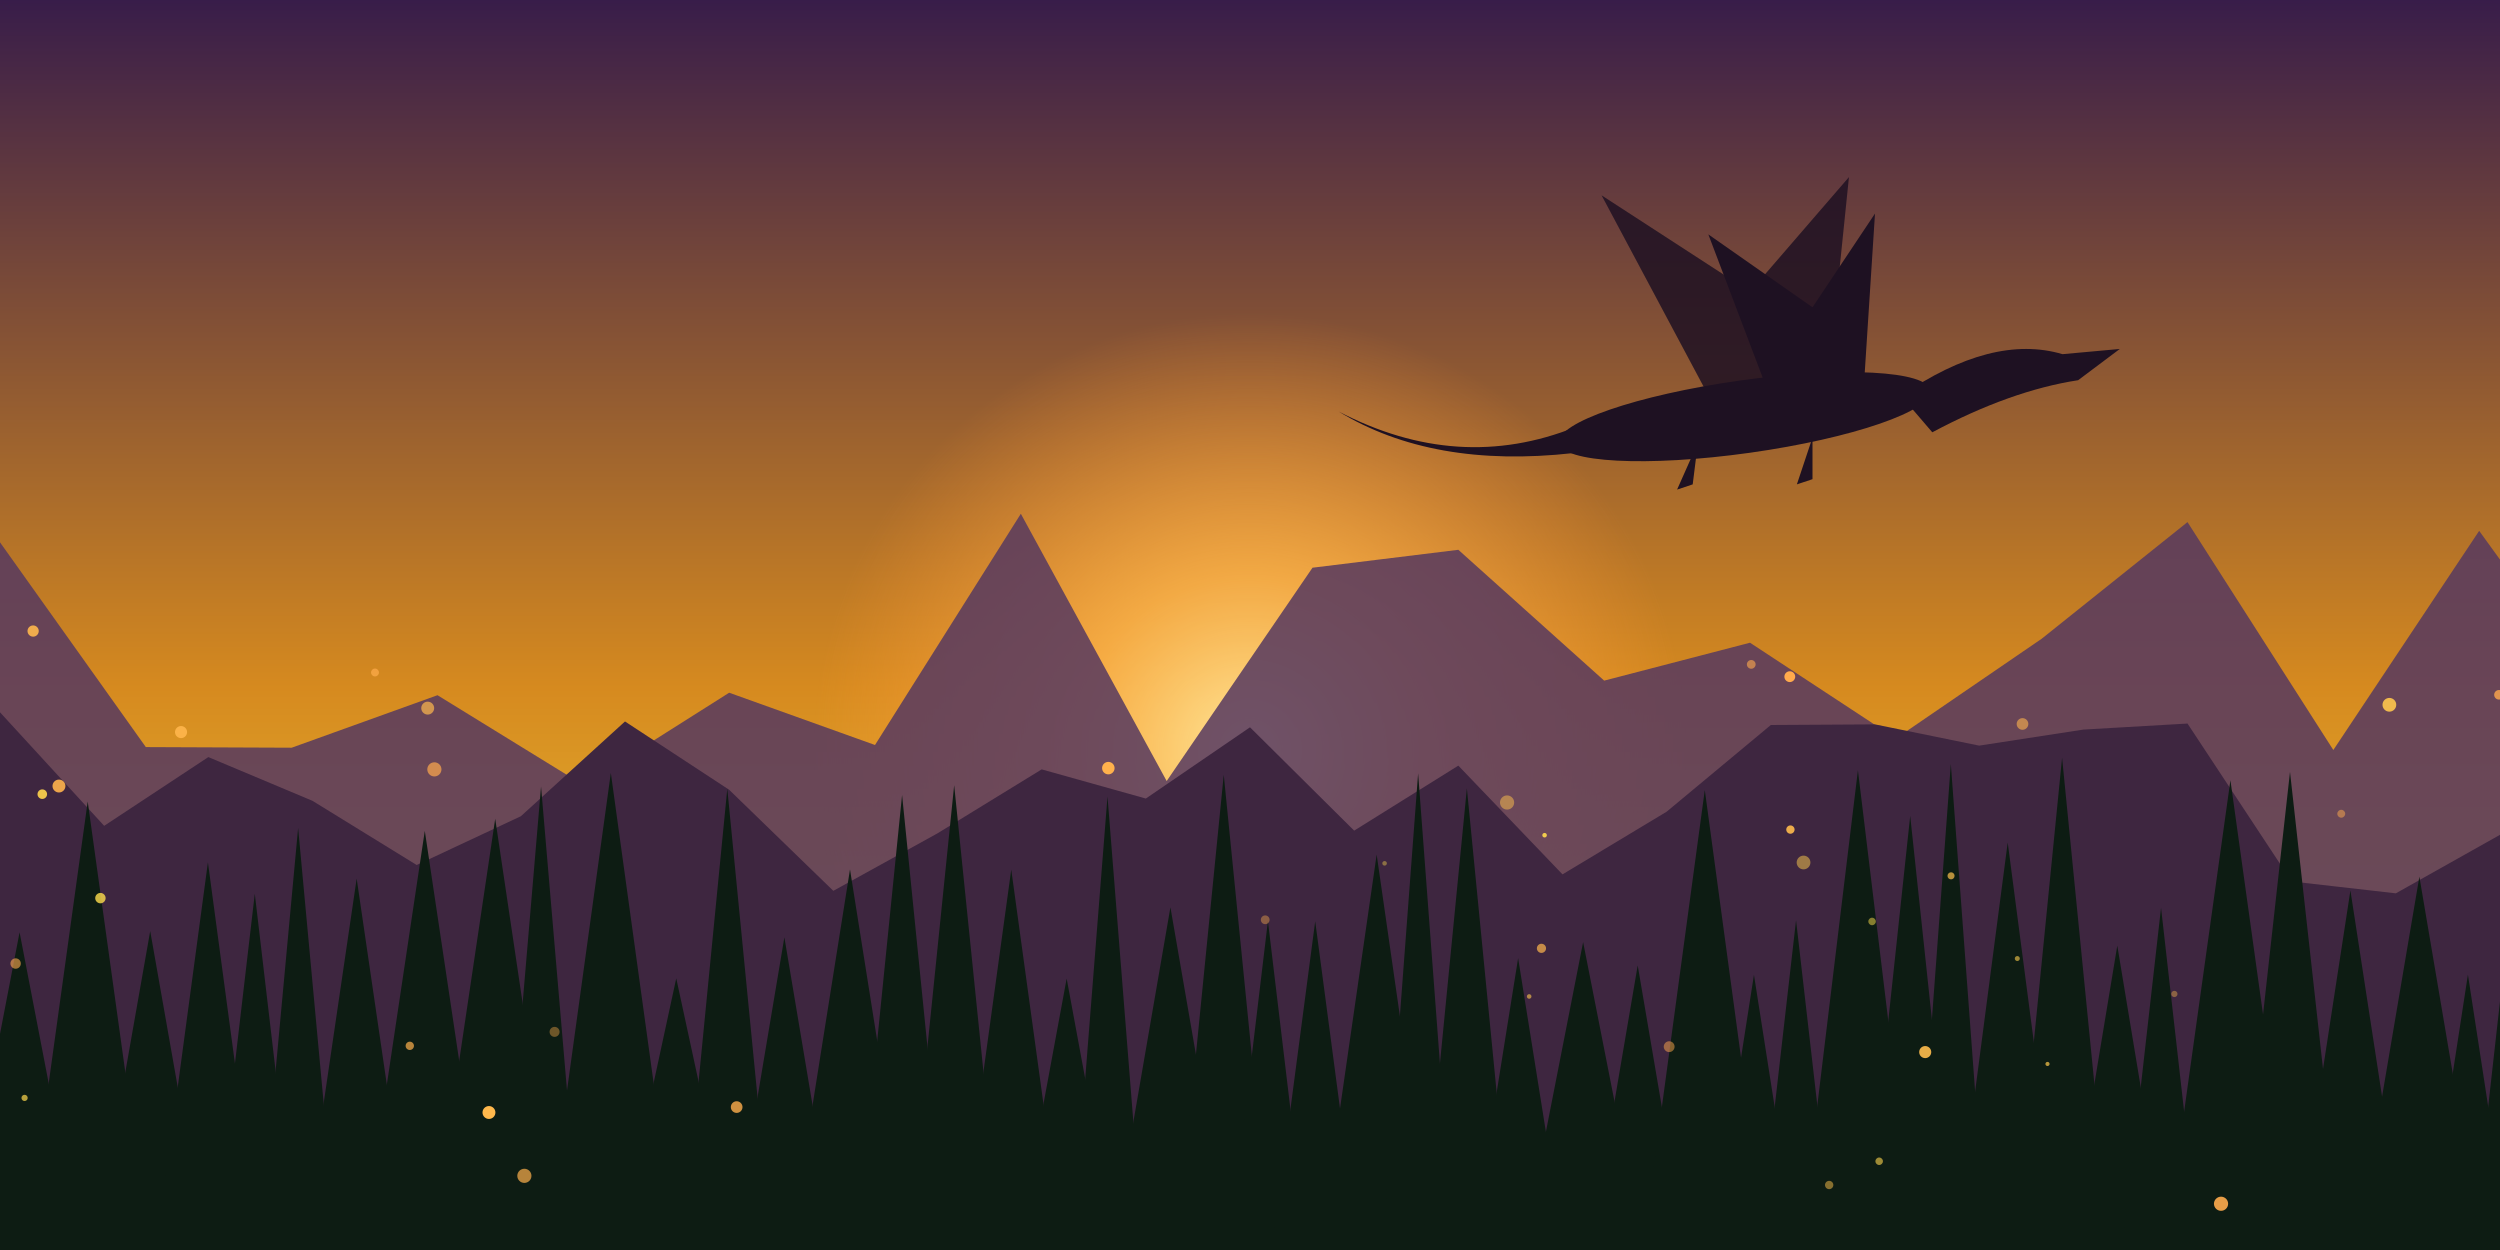
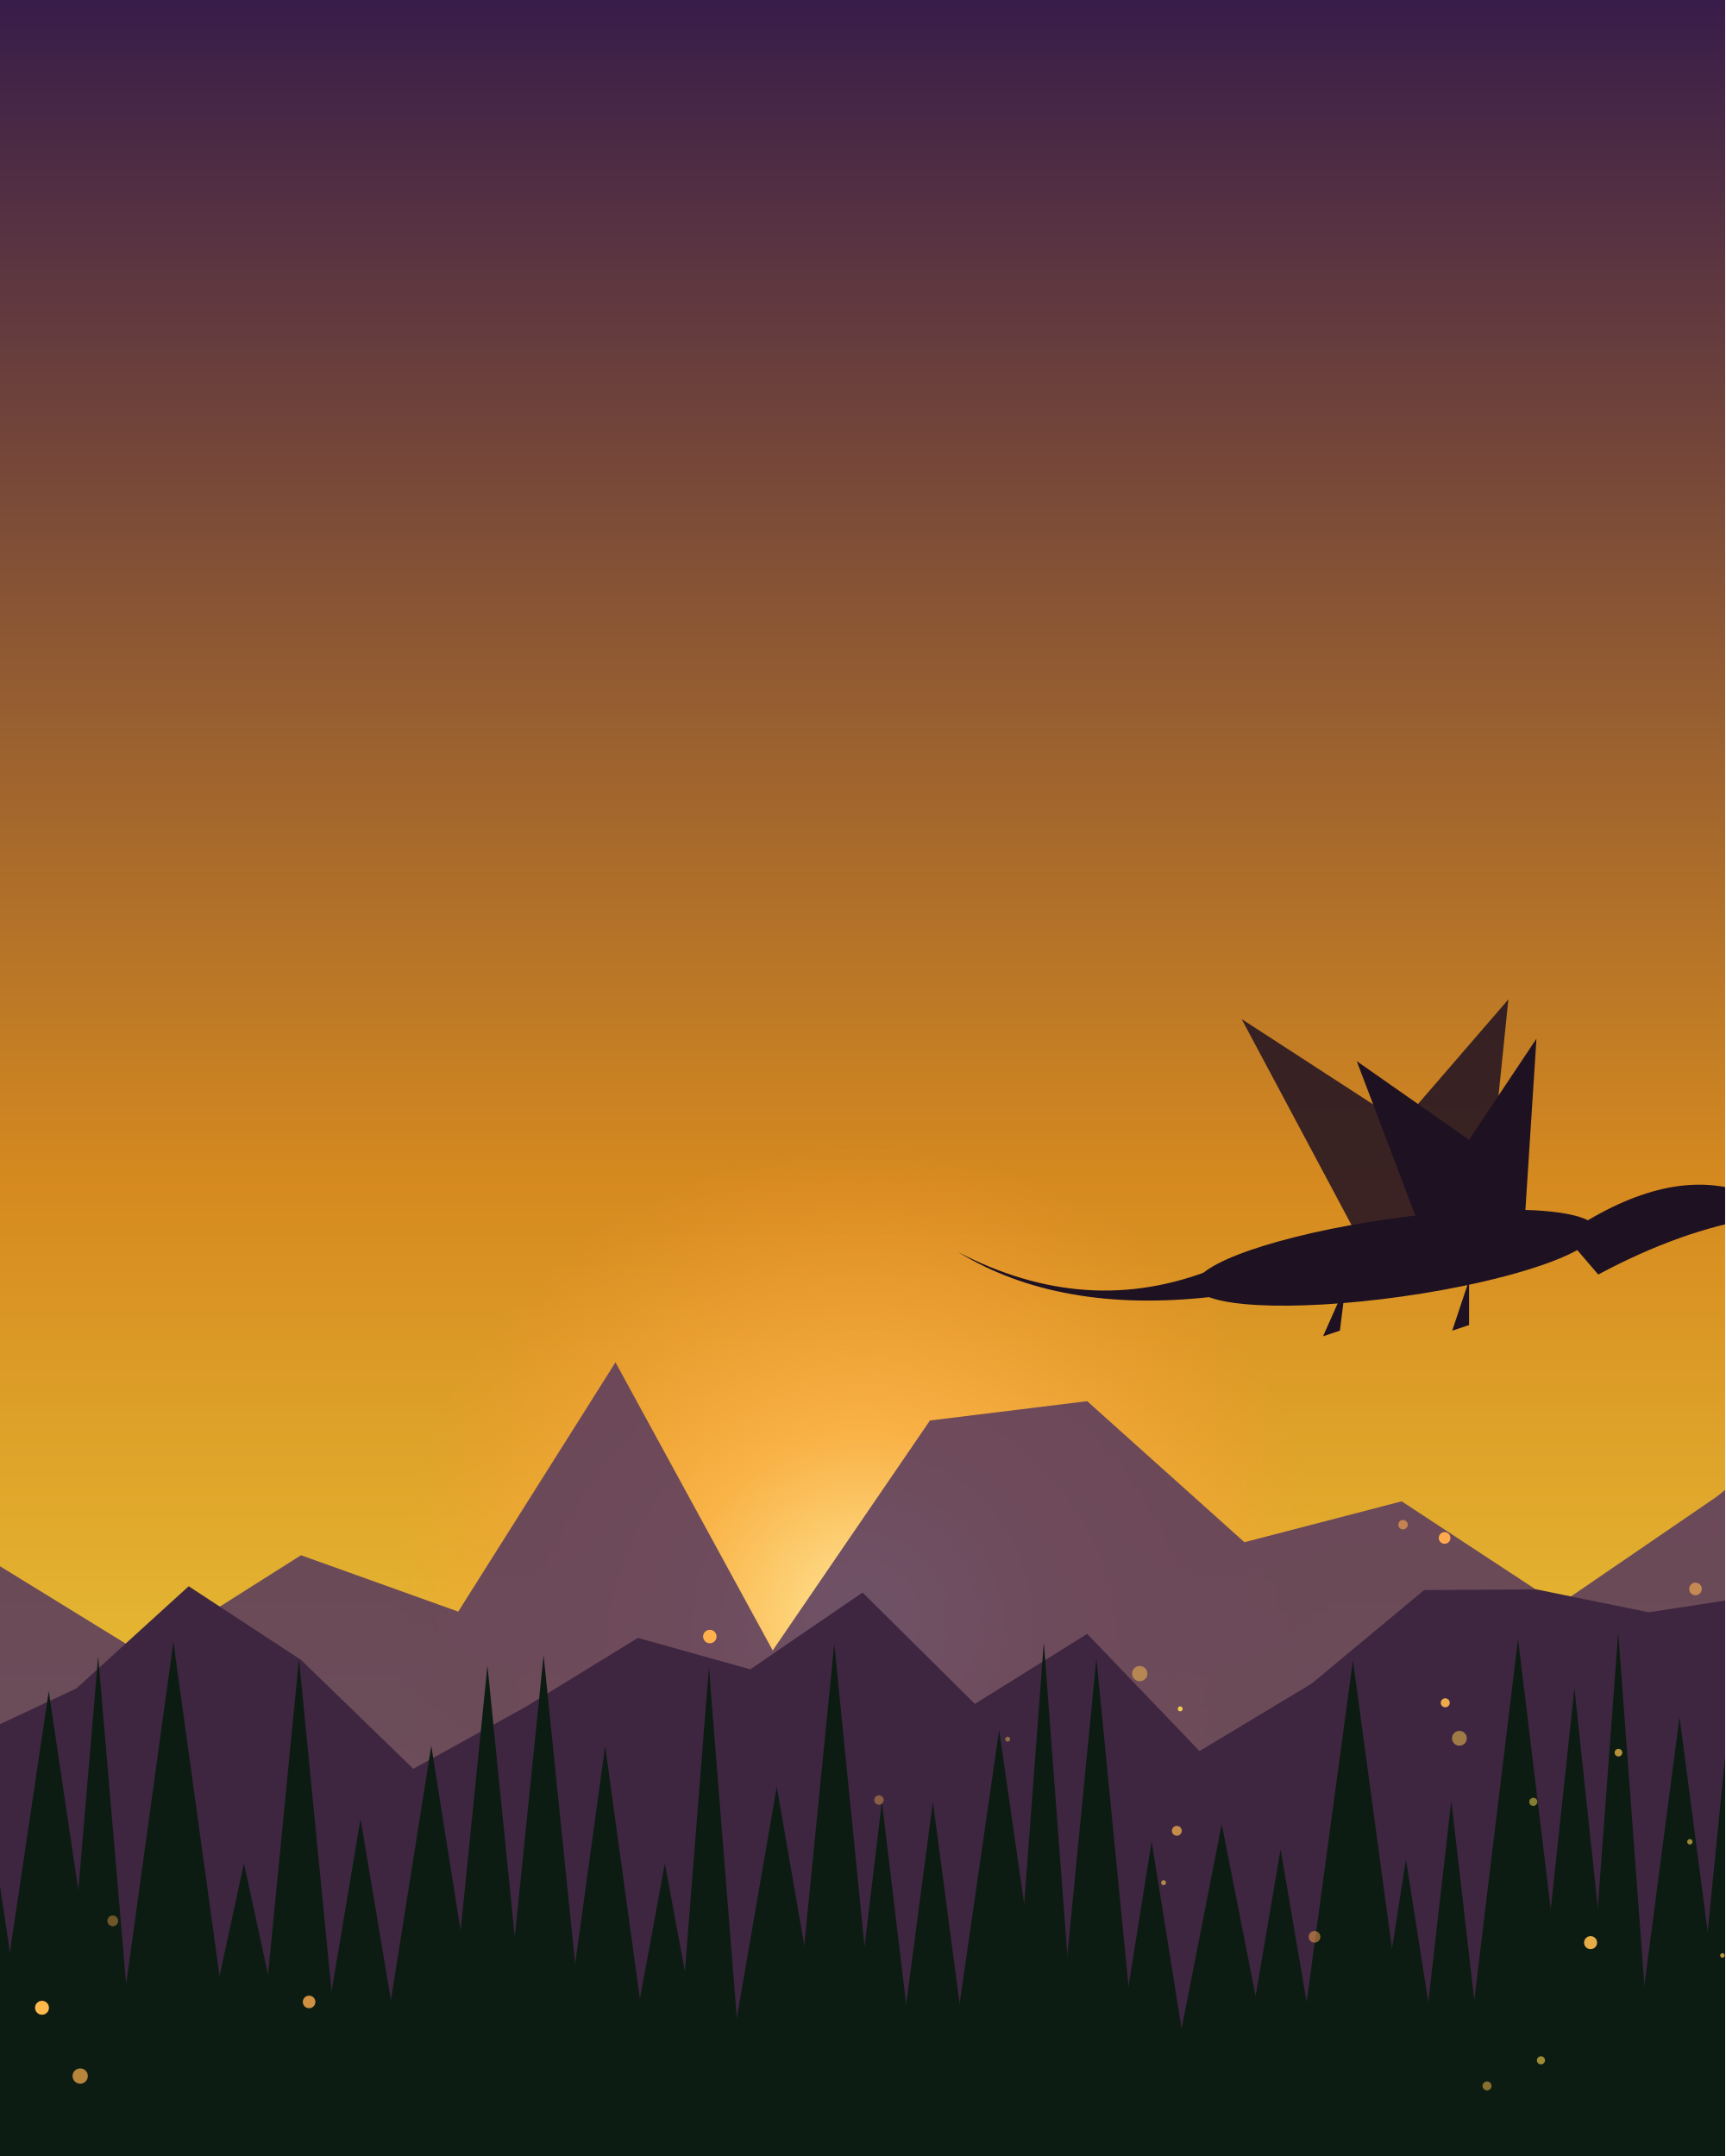
- <svg xmlns="http://www.w3.org/2000/svg" viewBox="0 0 1200 600" preserveAspectRatio="xMidYMid slice" role="img" aria-label="dragon forest (cover art)">
+ <svg xmlns="http://www.w3.org/2000/svg" viewBox="0 0 960 1200" preserveAspectRatio="xMidYMid slice" role="img" aria-label="dragon forest (cover art)">
  <defs>
    <linearGradient id="sky" x1="0" y1="0" x2="0" y2="1">
      <stop offset="0" stop-color="hsl(275 45% 20% / 1)" />
      <stop offset="0.55" stop-color="hsl(35 75% 48% / 1)" />
      <stop offset="1" stop-color="hsl(55 90% 62% / 1)" />
    </linearGradient>
    <radialGradient id="sun">
      <stop offset="0" stop-color="hsl(45 100% 80%)" />
      <stop offset="0.4" stop-color="hsl(35 100% 65% / .8)" />
      <stop offset="1" stop-color="hsl(30 100% 60% / 0)" />
    </radialGradient>
  </defs>
-   <rect width="1200" height="600" fill="url(#sky)" />
-   <circle cx="600" cy="360" r="210" fill="url(#sun)" />
-   <path d="M0 600 L0 380 L0 260.3 L70 358.6 L140 358.9 L210 333.7 L280 376.8 L350 332.5 L420 357.6 L490 246.6 L560 374.9 L630 272.5 L700 263.9 L770 326.7 L840 308.5 L910 354.5 L980 306.6 L1050 250.6 L1120 360 L1190 254.8 L1260 351.4 L1200 600 Z" fill="hsl(285 25% 30% / 0.85)" />
-   <path d="M0 600 L0 430 L0 341.9 L50 396.4 L100 363.4 L150 384.4 L200 415.2 L250 391.8 L300 346.3 L350 379.1 L400 427.6 L450 400 L500 369.3 L550 383.3 L600 349.1 L650 398.7 L700 367.5 L750 419.7 L800 389.6 L850 348 L900 347.7 L950 357.9 L1000 350.2 L1050 347.3 L1100 423.1 L1150 428.8 L1200 400.7 L1250 425.5 L1200 600 Z" fill="hsl(295 25% 20% / 1)" />
-   <g transform="translate(700 150) scale(1.25)" fill="hsl(285 35% 10% / 1)">
-     <path d="M95 30 L55 -45 L112 -8 L150 -52 L142 26 Z" opacity=".85" />
-     <ellipse cx="110" cy="40" rx="72" ry="14" transform="rotate(-8 110 40)" />
-     <path d="M170 32 Q205 8 232 16 L254 14 L238 26 Q212 30 182 46 Z" />
-     <path d="M45 44 Q0 62 -46 38 Q-10 60 44 54 Z" />
-     <path d="M118 28 L96 -30 L136 -2 L160 -38 L156 24 Z" />
-     <path d="M92 50 l-8 18 l6 -2 z M136 48 l-6 18 l6 -2 z" />
+   <rect width="960" height="1200" fill="url(#sky)" />
+   <g transform="translate(-270 450) scale(1.25)">
+     <circle cx="600" cy="360" r="210" fill="url(#sun)" />
+     <path d="M0 600 L0 380 L0 260.3 L70 358.6 L140 358.9 L210 333.7 L280 376.8 L350 332.5 L420 357.6 L490 246.6 L560 374.9 L630 272.5 L700 263.9 L770 326.7 L840 308.5 L910 354.5 L980 306.6 L1050 250.6 L1120 360 L1190 254.8 L1260 351.4 L1200 600 Z" fill="hsl(285 25% 30% / 0.85)" />
+     <path d="M0 600 L0 430 L0 341.9 L50 396.4 L100 363.4 L150 384.4 L200 415.2 L250 391.8 L300 346.3 L350 379.1 L400 427.6 L450 400 L500 369.3 L550 383.3 L600 349.1 L650 398.7 L700 367.5 L750 419.7 L800 389.6 L850 348 L900 347.7 L950 357.9 L1000 350.2 L1050 347.3 L1100 423.1 L1150 428.8 L1200 400.7 L1250 425.5 L1200 600 Z" fill="hsl(295 25% 20% / 1)" />
+     <g transform="translate(700 150) scale(1.25)" fill="hsl(285 35% 10% / 1)">
+       <path d="M95 30 L55 -45 L112 -8 L150 -52 L142 26 Z" opacity=".85" />
+       <ellipse cx="110" cy="40" rx="72" ry="14" transform="rotate(-8 110 40)" />
+       <path d="M170 32 Q205 8 232 16 L254 14 L238 26 Q212 30 182 46 Z" />
+       <path d="M45 44 Q0 62 -46 38 Q-10 60 44 54 Z" />
+       <path d="M118 28 L96 -30 L136 -2 L160 -38 L156 24 Z" />
+       <path d="M92 50 l-8 18 l6 -2 z M136 48 l-6 18 l6 -2 z" />
+     </g>
+     <polygon points="-20,600 9.4,447.5 38.8,600" fill="hsl(145 35% 8% / 1)" />
+     <polygon points="12.3,600 42.1,384.7 72,600" fill="hsl(145 35% 8% / 1)" />
+     <polygon points="45.1,600 72.1,446.9 99.1,600" fill="hsl(145 35% 8% / 1)" />
+     <polygon points="74.8,600 99.8,413.9 124.8,600" fill="hsl(145 35% 8% / 1)" />
+     <polygon points="102.3,600 122.3,429 142.4,600" fill="hsl(145 35% 8% / 1)" />
+     <polygon points="124.3,600 143.1,397.4 161.9,600" fill="hsl(145 35% 8% / 1)" />
+     <polygon points="145,600 171.2,421.7 197.3,600" fill="hsl(145 35% 8% / 1)" />
+     <polygon points="173.8,600 203.9,398.8 234,600" fill="hsl(145 35% 8% / 1)" />
+     <polygon points="206.9,600 237.7,393 268.5,600" fill="hsl(145 35% 8% / 1)" />
+     <polygon points="240.8,600 259.7,377.5 278.7,600" fill="hsl(145 35% 8% / 1)" />
+     <polygon points="261.6,600 293.2,371 324.8,600" fill="hsl(145 35% 8% / 1)" />
+     <polygon points="296.4,600 324.6,469.6 352.8,600" fill="hsl(145 35% 8% / 1)" />
+     <polygon points="327.4,600 349.1,378.6 370.8,600" fill="hsl(145 35% 8% / 1)" />
+     <polygon points="351.3,600 376.5,449.9 401.7,600" fill="hsl(145 35% 8% / 1)" />
+     <polygon points="379,600 408,417.3 437,600" fill="hsl(145 35% 8% / 1)" />
+     <polygon points="410.9,600 433,381.6 455,600" fill="hsl(145 35% 8% / 1)" />
+     <polygon points="435.2,600 458,376.9 480.8,600" fill="hsl(145 35% 8% / 1)" />
+     <polygon points="460.3,600 485.4,417.4 510.5,600" fill="hsl(145 35% 8% / 1)" />
+     <polygon points="487.9,600 512,469.7 536.1,600" fill="hsl(145 35% 8% / 1)" />
+     <polygon points="514.4,600 531.6,382.3 548.9,600" fill="hsl(145 35% 8% / 1)" />
+     <polygon points="533.4,600 561.8,435.5 590.3,600" fill="hsl(145 35% 8% / 1)" />
+     <polygon points="564.7,600 587.4,371.9 610.2,600" fill="hsl(145 35% 8% / 1)" />
+     <polygon points="589.7,600 608.6,442.1 627.5,600" fill="hsl(145 35% 8% / 1)" />
+     <polygon points="610.5,600 631.3,442.2 652.2,600" fill="hsl(145 35% 8% / 1)" />
+     <polygon points="633.4,600 660.8,410.2 688.1,600" fill="hsl(145 35% 8% / 1)" />
+     <polygon points="663.5,600 680.7,371.2 697.9,600" fill="hsl(145 35% 8% / 1)" />
+     <polygon points="682.4,600 704.1,378.4 725.8,600" fill="hsl(145 35% 8% / 1)" />
+     <polygon points="706.3,600 728.7,459.9 751.1,600" fill="hsl(145 35% 8% / 1)" />
+     <polygon points="730.9,600 759.9,452.2 789,600" fill="hsl(145 35% 8% / 1)" />
+     <polygon points="762.8,600 786.1,463.4 809.4,600" fill="hsl(145 35% 8% / 1)" />
+     <polygon points="788.4,600 818.3,379.2 848.2,600" fill="hsl(145 35% 8% / 1)" />
+     <polygon points="821.3,600 841.9,467.9 862.6,600" fill="hsl(145 35% 8% / 1)" />
+     <polygon points="844,600 862.1,441.7 880.3,600" fill="hsl(145 35% 8% / 1)" />
+     <polygon points="863.9,600 891.8,369.7 919.7,600" fill="hsl(145 35% 8% / 1)" />
+     <polygon points="894.6,600 916.9,391.6 939.1,600" fill="hsl(145 35% 8% / 1)" />
+     <polygon points="919.1,600 936.4,366.7 953.7,600" fill="hsl(145 35% 8% / 1)" />
+     <polygon points="938.1,600 963.7,404.4 989.3,600" fill="hsl(145 35% 8% / 1)" />
+     <polygon points="966.3,600 989.8,363.7 1013.2,600" fill="hsl(145 35% 8% / 1)" />
+     <polygon points="992.1,600 1016.3,453.9 1040.5,600" fill="hsl(145 35% 8% / 1)" />
+     <polygon points="1018.7,600 1037.3,435.7 1055.9,600" fill="hsl(145 35% 8% / 1)" />
+     <polygon points="1039.1,600 1070.6,374.5 1102,600" fill="hsl(145 35% 8% / 1)" />
+     <polygon points="1073.7,600 1099.2,370.5 1124.7,600" fill="hsl(145 35% 8% / 1)" />
+     <polygon points="1101.7,600 1128.2,427.4 1154.7,600" fill="hsl(145 35% 8% / 1)" />
+     <polygon points="1130.9,600 1161.3,420.8 1191.7,600" fill="hsl(145 35% 8% / 1)" />
+     <polygon points="1164.3,600 1184.6,467.8 1204.9,600" fill="hsl(145 35% 8% / 1)" />
+     <polygon points="1186.6,600 1211.2,380.9 1235.7,600" fill="hsl(145 35% 8% / 1)" />
+     <polygon points="1213.6,600 1242.4,363.5 1271.1,600" fill="hsl(145 35% 8% / 1)" />
+     <circle cx="664.6" cy="414.4" r="1.1" fill="hsl(48.039 100% 65%)" opacity="0.4" />
+     <circle cx="970.8" cy="347.5" r="2.8" fill="hsl(34.731 100% 65%)" opacity="0.6" />
+     <circle cx="723.4" cy="385.2" r="3.4" fill="hsl(39.567 100% 65%)" opacity="0.5" />
+     <circle cx="1199.5" cy="333.5" r="2.3" fill="hsl(30.399 100% 65%)" opacity="0.8" />
+     <circle cx="48.2" cy="431.1" r="2.5" fill="hsl(48.498 100% 65%)" opacity="0.8" />
+     <circle cx="208.5" cy="369.3" r="3.4" fill="hsl(30.961 100% 65%)" opacity="0.7" />
+     <circle cx="28.3" cy="377.3" r="3.1" fill="hsl(34.112 100% 65%)" opacity="0.9" />
+     <circle cx="11.8" cy="527" r="1.5" fill="hsl(46.868 100% 65%)" opacity="0.7" />
+     <circle cx="968.3" cy="460.1" r="1.2" fill="hsl(43.854 100% 65%)" opacity="0.6" />
+     <circle cx="734" cy="478.3" r="1.1" fill="hsl(42.15 100% 65%)" opacity="0.6" />
+     <circle cx="607.3" cy="441.5" r="2.1" fill="hsl(33.557 100% 65%)" opacity="0.4" />
+     <circle cx="20.3" cy="381.2" r="2.3" fill="hsl(45.502 100% 65%)" opacity="0.9" />
+     <circle cx="205.3" cy="339.9" r="3.1" fill="hsl(36.058 100% 65%)" opacity="0.7" />
+     <circle cx="86.9" cy="351.4" r="2.9" fill="hsl(35.538 100% 65%)" opacity="0.9" />
+     <circle cx="234.7" cy="534" r="3.1" fill="hsl(36.172 100% 65%)" opacity="1" />
+     <circle cx="840.6" cy="318.9" r="2.1" fill="hsl(31.67 100% 65%)" opacity="0.6" />
+     <circle cx="1043.7" cy="477.1" r="1.5" fill="hsl(37.449 100% 65%)" opacity="0.4" />
+     <circle cx="266.2" cy="495.3" r="2.4" fill="hsl(32.362 100% 65%)" opacity="0.4" />
+     <circle cx="353.6" cy="531.4" r="2.8" fill="hsl(32.692 100% 65%)" opacity="0.8" />
+     <circle cx="196.7" cy="502" r="2" fill="hsl(33.59 100% 65%)" opacity="0.7" />
+     <circle cx="924.1" cy="505" r="2.9" fill="hsl(37.744 100% 65%)" opacity="0.9" />
+     <circle cx="7.5" cy="462.5" r="2.5" fill="hsl(31.892 100% 65%)" opacity="0.6" />
+     <circle cx="15.9" cy="302.9" r="2.7" fill="hsl(35.953 100% 65%)" opacity="0.9" />
+     <circle cx="936.5" cy="420.4" r="1.7" fill="hsl(39.473 100% 65%)" opacity="0.7" />
+     <circle cx="251.7" cy="564.4" r="3.4" fill="hsl(33.622 100% 65%)" opacity="0.7" />
+     <circle cx="1123.8" cy="390.6" r="1.9" fill="hsl(31.901 100% 65%)" opacity="0.5" />
+     <circle cx="859.1" cy="324.8" r="2.6" fill="hsl(31.465 100% 65%)" opacity="1" />
+     <circle cx="878" cy="568.8" r="2" fill="hsl(39.192 100% 65%)" opacity="0.5" />
+     <circle cx="1066.1" cy="577.8" r="3.4" fill="hsl(31.72 100% 65%)" opacity="0.9" />
+     <circle cx="180" cy="322.8" r="1.9" fill="hsl(32.175 100% 65%)" opacity="0.7" />
+     <circle cx="982.8" cy="510.7" r="1" fill="hsl(42.278 100% 65%)" opacity="0.7" />
+     <circle cx="741.4" cy="400.9" r="1.1" fill="hsl(47.42 100% 65%)" opacity="0.9" />
+     <circle cx="532" cy="368.7" r="3" fill="hsl(33.695 100% 65%)" opacity="1" />
+     <circle cx="859.4" cy="398.2" r="2" fill="hsl(36.733 100% 65%)" opacity="0.9" />
+     <circle cx="865.7" cy="414" r="3.3" fill="hsl(43.057 100% 65%)" opacity="0.5" />
+     <circle cx="739.9" cy="455.2" r="2.2" fill="hsl(35.747 100% 65%)" opacity="0.7" />
+     <circle cx="902" cy="557.4" r="1.8" fill="hsl(46.23 100% 65%)" opacity="0.6" />
+     <circle cx="801.2" cy="502.4" r="2.6" fill="hsl(30.682 100% 65%)" opacity="0.5" />
+     <circle cx="1146.9" cy="338.3" r="3.3" fill="hsl(41.011 100% 65%)" opacity="0.9" />
+     <circle cx="898.6" cy="442.3" r="1.8" fill="hsl(49.35 100% 65%)" opacity="0.5" />
  </g>
-   <polygon points="-20,600 9.4,447.5 38.8,600" fill="hsl(145 35% 8% / 1)" />
-   <polygon points="12.3,600 42.1,384.7 72,600" fill="hsl(145 35% 8% / 1)" />
-   <polygon points="45.1,600 72.1,446.9 99.1,600" fill="hsl(145 35% 8% / 1)" />
-   <polygon points="74.8,600 99.8,413.9 124.8,600" fill="hsl(145 35% 8% / 1)" />
-   <polygon points="102.3,600 122.3,429 142.4,600" fill="hsl(145 35% 8% / 1)" />
-   <polygon points="124.3,600 143.1,397.4 161.9,600" fill="hsl(145 35% 8% / 1)" />
-   <polygon points="145,600 171.2,421.7 197.3,600" fill="hsl(145 35% 8% / 1)" />
-   <polygon points="173.8,600 203.9,398.8 234,600" fill="hsl(145 35% 8% / 1)" />
-   <polygon points="206.9,600 237.7,393 268.5,600" fill="hsl(145 35% 8% / 1)" />
-   <polygon points="240.8,600 259.7,377.5 278.7,600" fill="hsl(145 35% 8% / 1)" />
-   <polygon points="261.6,600 293.2,371 324.8,600" fill="hsl(145 35% 8% / 1)" />
-   <polygon points="296.4,600 324.6,469.6 352.8,600" fill="hsl(145 35% 8% / 1)" />
-   <polygon points="327.4,600 349.1,378.6 370.8,600" fill="hsl(145 35% 8% / 1)" />
-   <polygon points="351.3,600 376.5,449.9 401.7,600" fill="hsl(145 35% 8% / 1)" />
-   <polygon points="379,600 408,417.3 437,600" fill="hsl(145 35% 8% / 1)" />
-   <polygon points="410.9,600 433,381.6 455,600" fill="hsl(145 35% 8% / 1)" />
-   <polygon points="435.2,600 458,376.9 480.8,600" fill="hsl(145 35% 8% / 1)" />
-   <polygon points="460.3,600 485.4,417.4 510.5,600" fill="hsl(145 35% 8% / 1)" />
-   <polygon points="487.9,600 512,469.7 536.1,600" fill="hsl(145 35% 8% / 1)" />
-   <polygon points="514.4,600 531.6,382.3 548.9,600" fill="hsl(145 35% 8% / 1)" />
-   <polygon points="533.4,600 561.8,435.5 590.3,600" fill="hsl(145 35% 8% / 1)" />
-   <polygon points="564.7,600 587.4,371.9 610.2,600" fill="hsl(145 35% 8% / 1)" />
-   <polygon points="589.7,600 608.6,442.1 627.5,600" fill="hsl(145 35% 8% / 1)" />
-   <polygon points="610.5,600 631.3,442.2 652.2,600" fill="hsl(145 35% 8% / 1)" />
-   <polygon points="633.4,600 660.8,410.2 688.1,600" fill="hsl(145 35% 8% / 1)" />
-   <polygon points="663.5,600 680.7,371.2 697.9,600" fill="hsl(145 35% 8% / 1)" />
-   <polygon points="682.4,600 704.1,378.4 725.8,600" fill="hsl(145 35% 8% / 1)" />
-   <polygon points="706.3,600 728.7,459.9 751.1,600" fill="hsl(145 35% 8% / 1)" />
-   <polygon points="730.9,600 759.9,452.2 789,600" fill="hsl(145 35% 8% / 1)" />
-   <polygon points="762.8,600 786.1,463.4 809.4,600" fill="hsl(145 35% 8% / 1)" />
-   <polygon points="788.4,600 818.3,379.2 848.2,600" fill="hsl(145 35% 8% / 1)" />
-   <polygon points="821.3,600 841.9,467.9 862.6,600" fill="hsl(145 35% 8% / 1)" />
-   <polygon points="844,600 862.1,441.7 880.3,600" fill="hsl(145 35% 8% / 1)" />
-   <polygon points="863.9,600 891.8,369.7 919.7,600" fill="hsl(145 35% 8% / 1)" />
-   <polygon points="894.6,600 916.9,391.6 939.1,600" fill="hsl(145 35% 8% / 1)" />
-   <polygon points="919.1,600 936.4,366.7 953.7,600" fill="hsl(145 35% 8% / 1)" />
-   <polygon points="938.1,600 963.7,404.4 989.3,600" fill="hsl(145 35% 8% / 1)" />
-   <polygon points="966.3,600 989.8,363.7 1013.2,600" fill="hsl(145 35% 8% / 1)" />
-   <polygon points="992.1,600 1016.3,453.9 1040.5,600" fill="hsl(145 35% 8% / 1)" />
-   <polygon points="1018.7,600 1037.3,435.7 1055.9,600" fill="hsl(145 35% 8% / 1)" />
-   <polygon points="1039.1,600 1070.6,374.5 1102,600" fill="hsl(145 35% 8% / 1)" />
-   <polygon points="1073.7,600 1099.2,370.5 1124.7,600" fill="hsl(145 35% 8% / 1)" />
-   <polygon points="1101.7,600 1128.2,427.4 1154.7,600" fill="hsl(145 35% 8% / 1)" />
-   <polygon points="1130.9,600 1161.3,420.8 1191.7,600" fill="hsl(145 35% 8% / 1)" />
-   <polygon points="1164.3,600 1184.6,467.8 1204.9,600" fill="hsl(145 35% 8% / 1)" />
-   <polygon points="1186.6,600 1211.2,380.9 1235.7,600" fill="hsl(145 35% 8% / 1)" />
-   <polygon points="1213.6,600 1242.4,363.5 1271.1,600" fill="hsl(145 35% 8% / 1)" />
-   <circle cx="664.6" cy="414.4" r="1.1" fill="hsl(48.039 100% 65%)" opacity="0.4" />
-   <circle cx="970.8" cy="347.5" r="2.8" fill="hsl(34.731 100% 65%)" opacity="0.6" />
-   <circle cx="723.4" cy="385.2" r="3.4" fill="hsl(39.567 100% 65%)" opacity="0.5" />
-   <circle cx="1199.5" cy="333.5" r="2.3" fill="hsl(30.399 100% 65%)" opacity="0.8" />
-   <circle cx="48.2" cy="431.1" r="2.5" fill="hsl(48.498 100% 65%)" opacity="0.8" />
-   <circle cx="208.5" cy="369.3" r="3.4" fill="hsl(30.961 100% 65%)" opacity="0.7" />
-   <circle cx="28.3" cy="377.3" r="3.1" fill="hsl(34.112 100% 65%)" opacity="0.9" />
-   <circle cx="11.8" cy="527" r="1.5" fill="hsl(46.868 100% 65%)" opacity="0.7" />
-   <circle cx="968.3" cy="460.1" r="1.2" fill="hsl(43.854 100% 65%)" opacity="0.6" />
-   <circle cx="734" cy="478.3" r="1.1" fill="hsl(42.15 100% 65%)" opacity="0.6" />
-   <circle cx="607.3" cy="441.5" r="2.1" fill="hsl(33.557 100% 65%)" opacity="0.4" />
-   <circle cx="20.3" cy="381.2" r="2.3" fill="hsl(45.502 100% 65%)" opacity="0.9" />
-   <circle cx="205.3" cy="339.9" r="3.1" fill="hsl(36.058 100% 65%)" opacity="0.7" />
-   <circle cx="86.9" cy="351.4" r="2.9" fill="hsl(35.538 100% 65%)" opacity="0.9" />
-   <circle cx="234.7" cy="534" r="3.1" fill="hsl(36.172 100% 65%)" opacity="1" />
-   <circle cx="840.6" cy="318.9" r="2.1" fill="hsl(31.67 100% 65%)" opacity="0.6" />
-   <circle cx="1043.7" cy="477.1" r="1.5" fill="hsl(37.449 100% 65%)" opacity="0.4" />
-   <circle cx="266.2" cy="495.3" r="2.4" fill="hsl(32.362 100% 65%)" opacity="0.4" />
-   <circle cx="353.6" cy="531.4" r="2.8" fill="hsl(32.692 100% 65%)" opacity="0.8" />
-   <circle cx="196.7" cy="502" r="2" fill="hsl(33.59 100% 65%)" opacity="0.7" />
-   <circle cx="924.1" cy="505" r="2.9" fill="hsl(37.744 100% 65%)" opacity="0.9" />
-   <circle cx="7.5" cy="462.5" r="2.5" fill="hsl(31.892 100% 65%)" opacity="0.6" />
-   <circle cx="15.9" cy="302.9" r="2.7" fill="hsl(35.953 100% 65%)" opacity="0.9" />
-   <circle cx="936.5" cy="420.4" r="1.7" fill="hsl(39.473 100% 65%)" opacity="0.7" />
-   <circle cx="251.7" cy="564.4" r="3.4" fill="hsl(33.622 100% 65%)" opacity="0.7" />
-   <circle cx="1123.8" cy="390.6" r="1.9" fill="hsl(31.901 100% 65%)" opacity="0.5" />
-   <circle cx="859.1" cy="324.8" r="2.6" fill="hsl(31.465 100% 65%)" opacity="1" />
-   <circle cx="878" cy="568.8" r="2" fill="hsl(39.192 100% 65%)" opacity="0.5" />
-   <circle cx="1066.1" cy="577.8" r="3.4" fill="hsl(31.72 100% 65%)" opacity="0.9" />
-   <circle cx="180" cy="322.8" r="1.9" fill="hsl(32.175 100% 65%)" opacity="0.7" />
-   <circle cx="982.8" cy="510.7" r="1" fill="hsl(42.278 100% 65%)" opacity="0.7" />
-   <circle cx="741.4" cy="400.9" r="1.1" fill="hsl(47.42 100% 65%)" opacity="0.9" />
-   <circle cx="532" cy="368.7" r="3" fill="hsl(33.695 100% 65%)" opacity="1" />
-   <circle cx="859.4" cy="398.2" r="2" fill="hsl(36.733 100% 65%)" opacity="0.9" />
-   <circle cx="865.7" cy="414" r="3.3" fill="hsl(43.057 100% 65%)" opacity="0.5" />
-   <circle cx="739.9" cy="455.2" r="2.2" fill="hsl(35.747 100% 65%)" opacity="0.7" />
-   <circle cx="902" cy="557.4" r="1.8" fill="hsl(46.23 100% 65%)" opacity="0.6" />
-   <circle cx="801.2" cy="502.4" r="2.6" fill="hsl(30.682 100% 65%)" opacity="0.5" />
-   <circle cx="1146.9" cy="338.3" r="3.3" fill="hsl(41.011 100% 65%)" opacity="0.9" />
-   <circle cx="898.6" cy="442.3" r="1.8" fill="hsl(49.35 100% 65%)" opacity="0.5" />
</svg>
